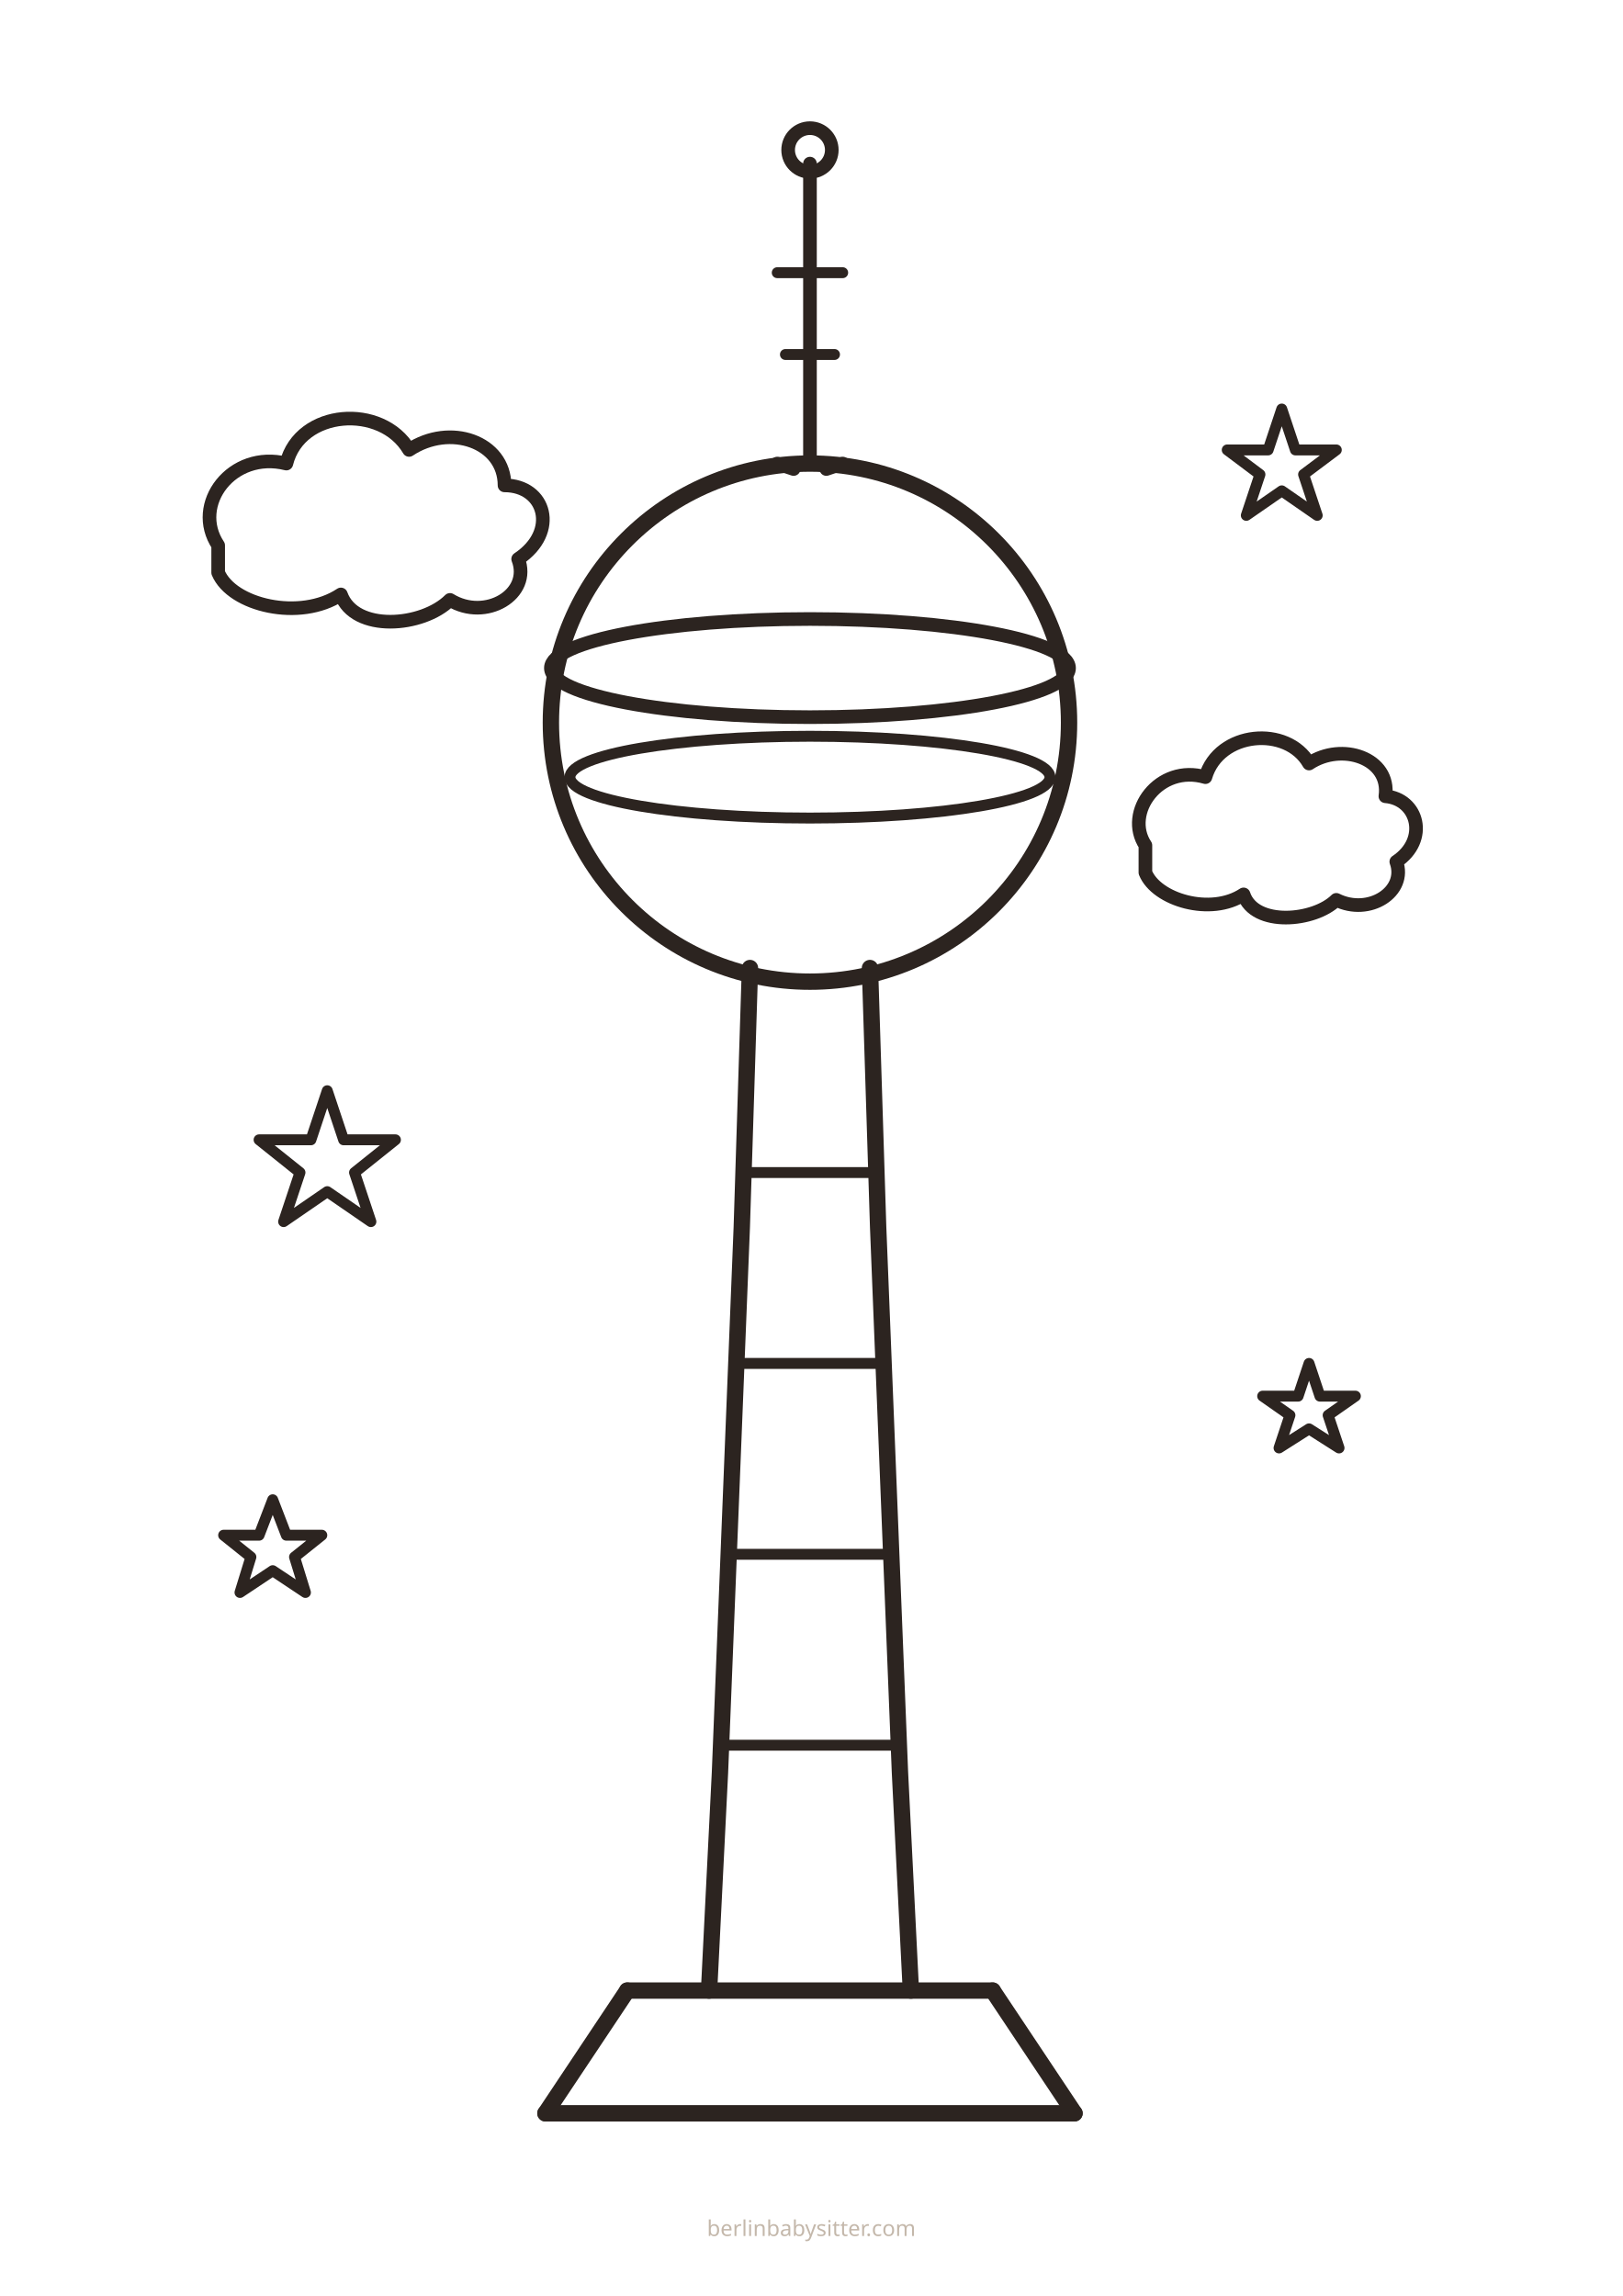
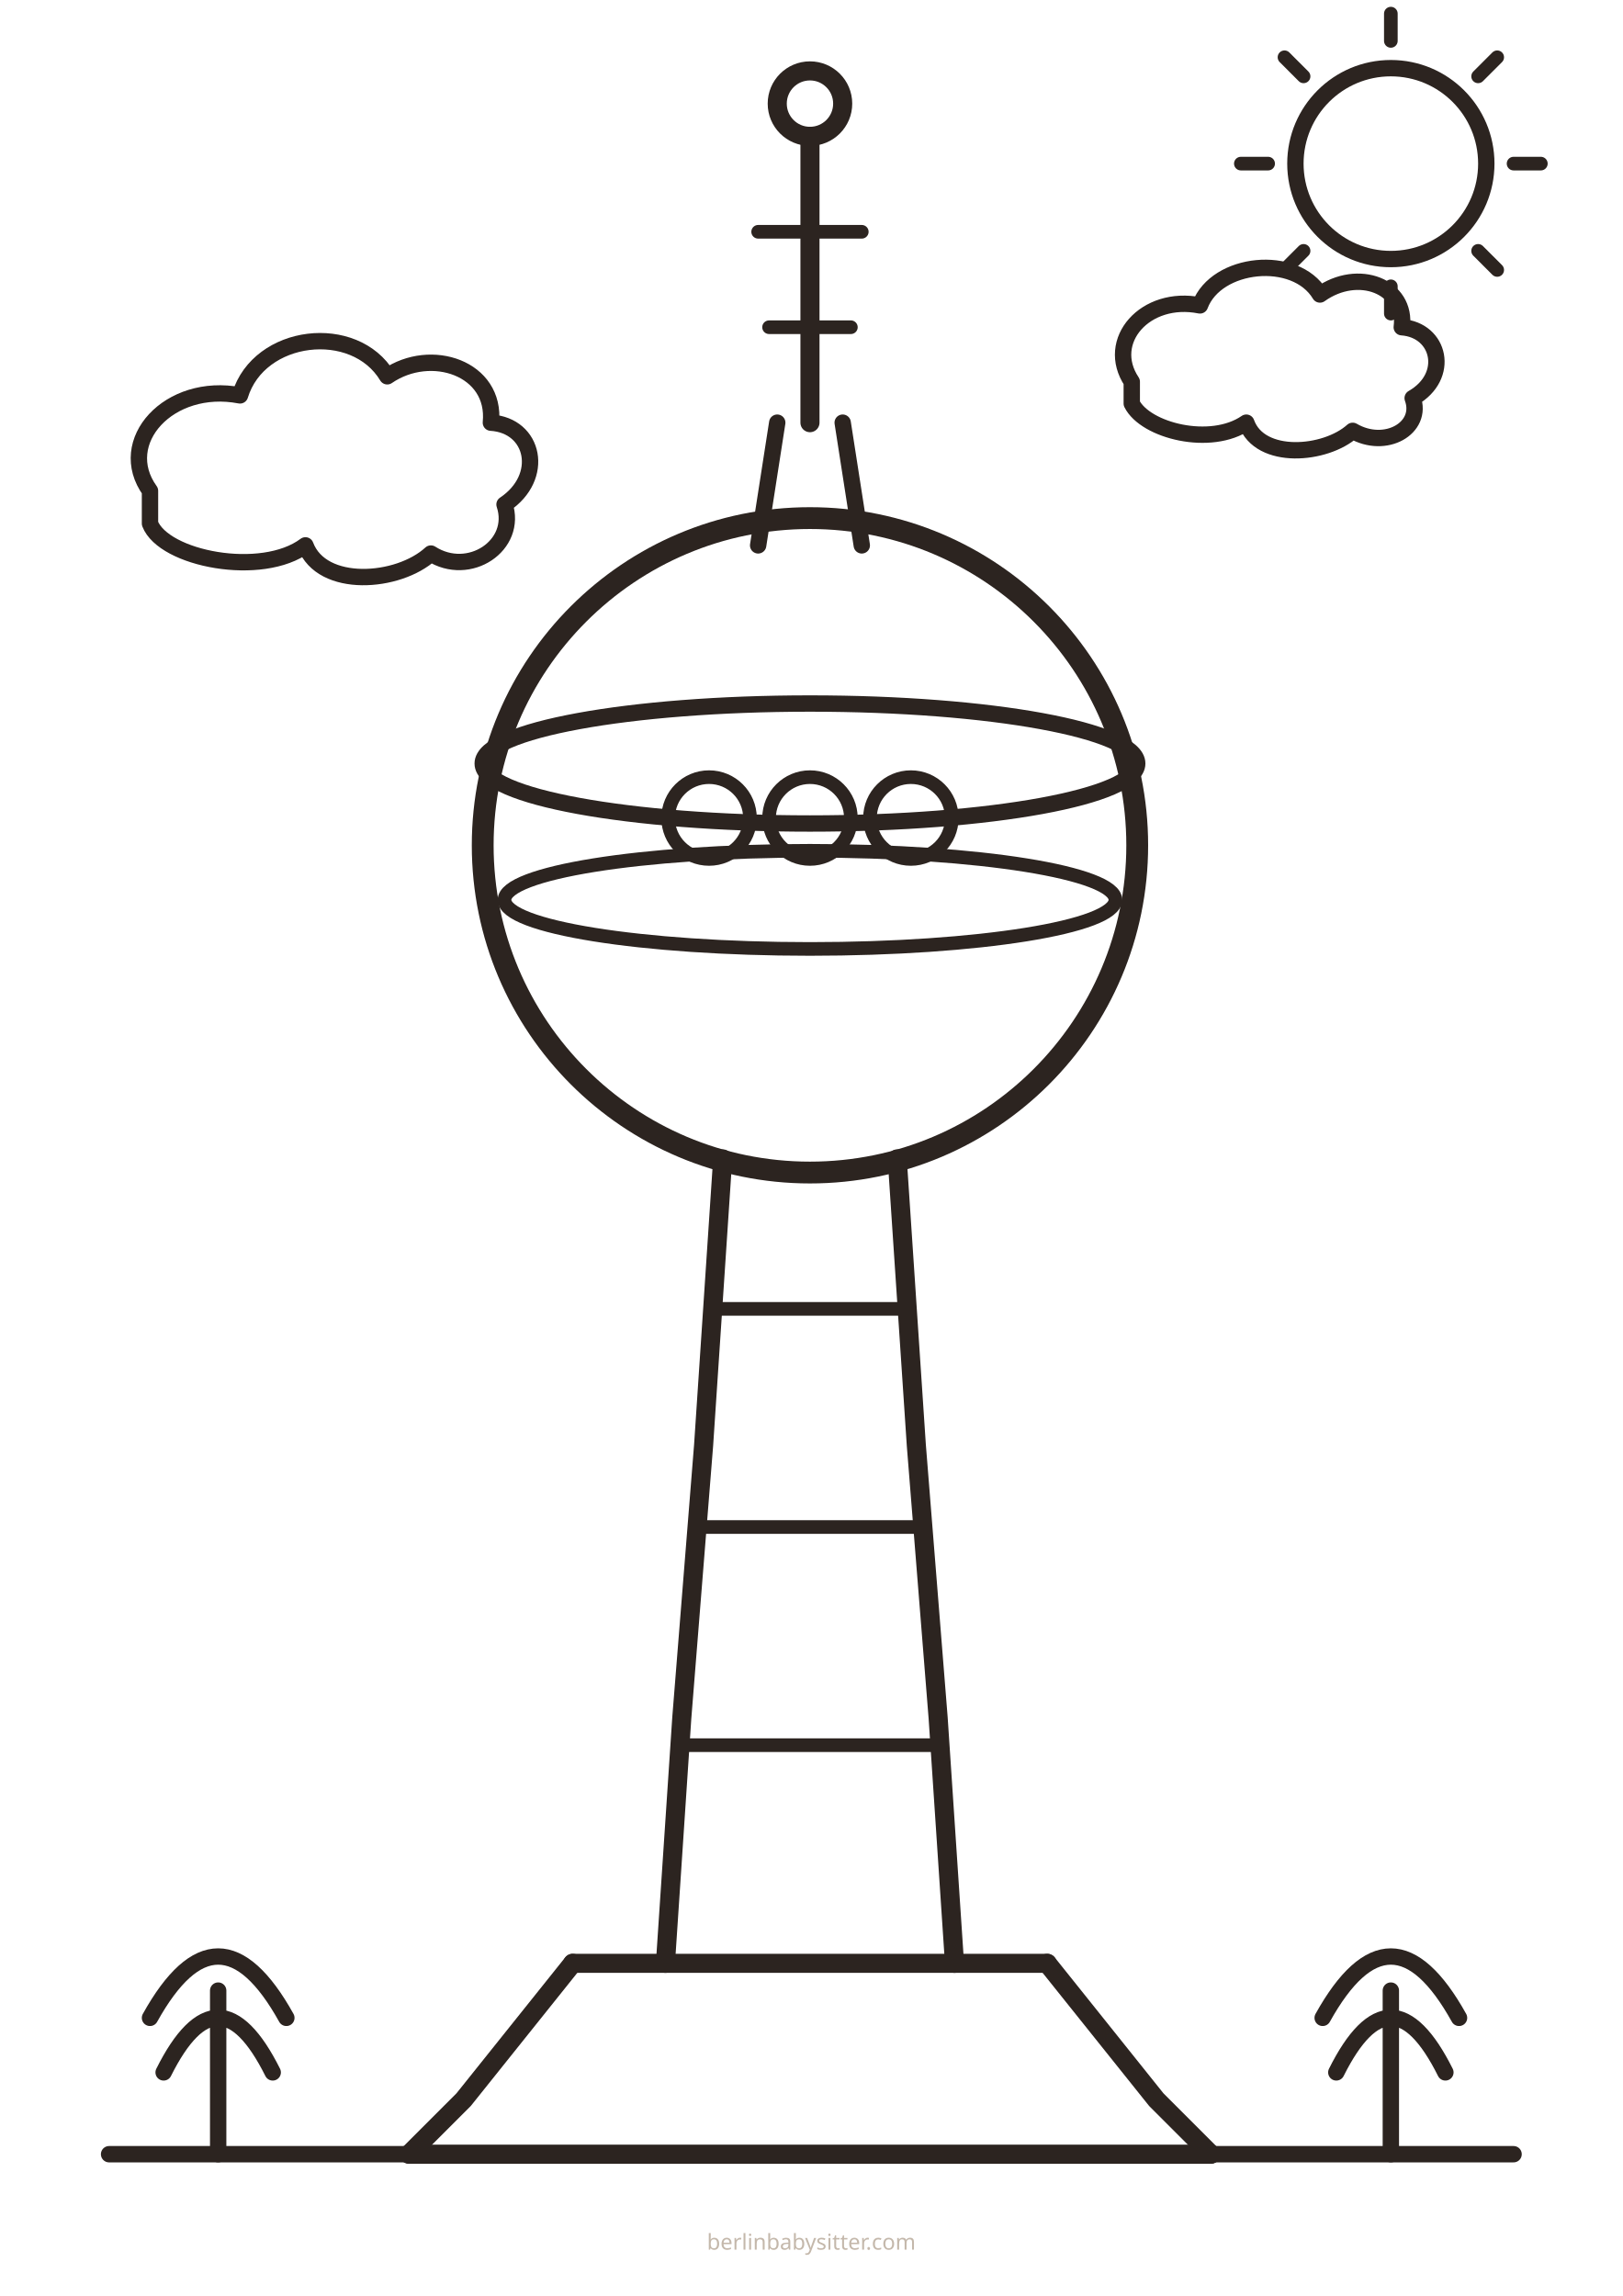
<svg xmlns="http://www.w3.org/2000/svg" viewBox="0 0 595 842" width="595" height="842" style="background: white">
-   <line x1="297" y1="60" x2="297" y2="170" stroke="#2C2420" fill="none" stroke-width="5" stroke-linecap="round" stroke-linejoin="round" />
-   <circle cx="297" cy="55" r="8" stroke="#2C2420" fill="none" stroke-width="5" stroke-linecap="round" stroke-linejoin="round" />
-   <line x1="285" y1="100" x2="309" y2="100" stroke="#2C2420" fill="none" stroke-width="4" stroke-linecap="round" stroke-linejoin="round" />
-   <line x1="288" y1="130" x2="306" y2="130" stroke="#2C2420" fill="none" stroke-width="4" stroke-linecap="round" stroke-linejoin="round" />
-   <circle cx="297" cy="265" r="95" stroke="#2C2420" fill="none" stroke-width="6" stroke-linecap="round" stroke-linejoin="round" />
-   <ellipse cx="297" cy="245" rx="95" ry="18" stroke="#2C2420" fill="none" stroke-width="5" stroke-linecap="round" stroke-linejoin="round" />
-   <ellipse cx="297" cy="285" rx="88" ry="15" stroke="#2C2420" fill="none" stroke-width="4" stroke-linecap="round" stroke-linejoin="round" />
-   <path d="M285 170 L291 172 L291 170 L297 170 L303 170 L303 172 L309 170" stroke="#2C2420" fill="none" stroke-width="5" stroke-linecap="round" stroke-linejoin="round" />
-   <path d="M275 355 L272 450 L268 550 L264 650 L260 730" stroke="#2C2420" fill="none" stroke-width="6" stroke-linecap="round" stroke-linejoin="round" />
-   <path d="M319 355 L322 450 L326 550 L330 650 L334 730" stroke="#2C2420" fill="none" stroke-width="6" stroke-linecap="round" stroke-linejoin="round" />
-   <line x1="273" y1="430" x2="321" y2="430" stroke="#2C2420" fill="none" stroke-width="4" stroke-linecap="round" stroke-linejoin="round" />
-   <line x1="270" y1="500" x2="324" y2="500" stroke="#2C2420" fill="none" stroke-width="4" stroke-linecap="round" stroke-linejoin="round" />
-   <line x1="267" y1="570" x2="327" y2="570" stroke="#2C2420" fill="none" stroke-width="4" stroke-linecap="round" stroke-linejoin="round" />
-   <line x1="265" y1="640" x2="329" y2="640" stroke="#2C2420" fill="none" stroke-width="4" stroke-linecap="round" stroke-linejoin="round" />
-   <path d="M230 730 L260 730 L334 730 L364 730" stroke="#2C2420" fill="none" stroke-width="6" stroke-linecap="round" stroke-linejoin="round" />
-   <path d="M230 730 L210 760 L200 775" stroke="#2C2420" fill="none" stroke-width="6" stroke-linecap="round" stroke-linejoin="round" />
-   <path d="M364 730 L384 760 L394 775" stroke="#2C2420" fill="none" stroke-width="6" stroke-linecap="round" stroke-linejoin="round" />
-   <line x1="200" y1="775" x2="394" y2="775" stroke="#2C2420" fill="none" stroke-width="6" stroke-linecap="round" stroke-linejoin="round" />
-   <path d="M80 200 C70 185, 85 165, 105 170 C110 150, 140 148, 150 165 C165 155, 185 162, 185 178 C200 178, 205 195, 190 205 C195 218, 178 228, 165 220 C155 230, 130 232, 125 218 C110 228, 85 222, 80 210 Z" stroke="#2C2420" fill="none" stroke-width="5" stroke-linecap="round" stroke-linejoin="round" />
-   <path d="M420 310 C412 298, 425 280, 442 285 C447 268, 472 266, 480 280 C492 272, 510 278, 508 292 C520 293, 524 308, 512 316 C516 327, 502 336, 490 330 C482 338, 460 340, 456 328 C444 336, 424 330, 420 320 Z" stroke="#2C2420" fill="none" stroke-width="5" stroke-linecap="round" stroke-linejoin="round" />
-   <path d="M120 400 L126 418 L145 418 L130 430 L136 448 L120 437 L104 448 L110 430 L95 418 L114 418 Z" stroke="#2C2420" fill="none" stroke-width="4" stroke-linecap="round" stroke-linejoin="round" />
-   <path d="M470 150 L475 165 L490 165 L478 174 L483 189 L470 180 L457 189 L462 174 L450 165 L465 165 Z" stroke="#2C2420" fill="none" stroke-width="4" stroke-linecap="round" stroke-linejoin="round" />
-   <path d="M100 550 L105 563 L118 563 L108 571 L112 584 L100 576 L88 584 L92 571 L82 563 L95 563 Z" stroke="#2C2420" fill="none" stroke-width="4" stroke-linecap="round" stroke-linejoin="round" />
-   <path d="M480 500 L484 512 L497 512 L487 519 L491 531 L480 524 L469 531 L473 519 L463 512 L476 512 Z" stroke="#2C2420" fill="none" stroke-width="4" stroke-linecap="round" stroke-linejoin="round" />
-   <text x="297.5" y="820" text-anchor="middle" font-family="sans-serif" font-size="8" fill="#C4B8AB">berlinbabysitter.com</text>
+   <circle cx="297" cy="38" r="12" stroke="#2C2420" fill="none" stroke-width="7" stroke-linecap="round" stroke-linejoin="round" />
+   <line x1="297" y1="50" x2="297" y2="155" stroke="#2C2420" fill="none" stroke-width="7" stroke-linecap="round" stroke-linejoin="round" />
+   <line x1="278" y1="85" x2="316" y2="85" stroke="#2C2420" fill="none" stroke-width="5" stroke-linecap="round" stroke-linejoin="round" />
+   <line x1="282" y1="120" x2="312" y2="120" stroke="#2C2420" fill="none" stroke-width="5" stroke-linecap="round" stroke-linejoin="round" />
+   <path d="M285 155 L278 200" stroke="#2C2420" fill="none" stroke-width="6" stroke-linecap="round" stroke-linejoin="round" />
+   <path d="M309 155 L316 200" stroke="#2C2420" fill="none" stroke-width="6" stroke-linecap="round" stroke-linejoin="round" />
+   <circle cx="297" cy="310" r="120" stroke="#2C2420" fill="none" stroke-width="8" stroke-linecap="round" stroke-linejoin="round" />
+   <ellipse cx="297" cy="280" rx="120" ry="22" stroke="#2C2420" fill="none" stroke-width="6" stroke-linecap="round" stroke-linejoin="round" />
+   <ellipse cx="297" cy="330" rx="112" ry="18" stroke="#2C2420" fill="none" stroke-width="5" stroke-linecap="round" stroke-linejoin="round" />
+   <circle cx="260" cy="300" r="15" stroke="#2C2420" fill="none" stroke-width="5" stroke-linecap="round" stroke-linejoin="round" />
+   <circle cx="297" cy="300" r="15" stroke="#2C2420" fill="none" stroke-width="5" stroke-linecap="round" stroke-linejoin="round" />
+   <circle cx="334" cy="300" r="15" stroke="#2C2420" fill="none" stroke-width="5" stroke-linecap="round" stroke-linejoin="round" />
+   <path d="M265 425 L258 530 L250 630 L244 720" stroke="#2C2420" fill="none" stroke-width="7" stroke-linecap="round" stroke-linejoin="round" />
+   <path d="M329 425 L336 530 L344 630 L350 720" stroke="#2C2420" fill="none" stroke-width="7" stroke-linecap="round" stroke-linejoin="round" />
+   <line x1="261" y1="480" x2="333" y2="480" stroke="#2C2420" fill="none" stroke-width="5" stroke-linecap="round" stroke-linejoin="round" />
+   <line x1="256" y1="560" x2="338" y2="560" stroke="#2C2420" fill="none" stroke-width="5" stroke-linecap="round" stroke-linejoin="round" />
+   <line x1="251" y1="640" x2="343" y2="640" stroke="#2C2420" fill="none" stroke-width="5" stroke-linecap="round" stroke-linejoin="round" />
+   <path d="M210 720 L244 720 L350 720 L384 720" stroke="#2C2420" fill="none" stroke-width="7" stroke-linecap="round" stroke-linejoin="round" />
+   <path d="M210 720 L170 770 L150 790" stroke="#2C2420" fill="none" stroke-width="7" stroke-linecap="round" stroke-linejoin="round" />
+   <path d="M384 720 L424 770 L444 790" stroke="#2C2420" fill="none" stroke-width="7" stroke-linecap="round" stroke-linejoin="round" />
+   <line x1="150" y1="790" x2="444" y2="790" stroke="#2C2420" fill="none" stroke-width="7" stroke-linecap="round" stroke-linejoin="round" />
+   <line x1="40" y1="790" x2="555" y2="790" stroke="#2C2420" fill="none" stroke-width="6" stroke-linecap="round" stroke-linejoin="round" />
+   <path d="M55 180 C42 162, 62 140, 88 145 C95 122, 130 118, 142 138 C158 127, 182 135, 180 155 C196 156, 200 175, 185 185 C190 200, 172 212, 158 203 C146 214, 118 216, 112 200 C96 212, 60 205, 55 192 Z" stroke="#2C2420" fill="none" stroke-width="6" stroke-linecap="round" stroke-linejoin="round" />
+   <path d="M415 140 C405 125, 420 108, 440 112 C446 96, 475 93, 484 108 C498 98, 516 105, 514 120 C528 121, 532 138, 518 146 C522 157, 508 165, 496 158 C486 167, 462 169, 457 155 C444 164, 420 158, 415 148 Z" stroke="#2C2420" fill="none" stroke-width="6" stroke-linecap="round" stroke-linejoin="round" />
+   <circle cx="510" cy="60" r="35" stroke="#2C2420" fill="none" stroke-width="6" stroke-linecap="round" stroke-linejoin="round" />
+   <line x1="510" y1="15" x2="510" y2="5" stroke="#2C2420" fill="none" stroke-width="5" stroke-linecap="round" />
+   <line x1="510" y1="105" x2="510" y2="115" stroke="#2C2420" fill="none" stroke-width="5" stroke-linecap="round" />
+   <line x1="465" y1="60" x2="455" y2="60" stroke="#2C2420" fill="none" stroke-width="5" stroke-linecap="round" />
+   <line x1="555" y1="60" x2="565" y2="60" stroke="#2C2420" fill="none" stroke-width="5" stroke-linecap="round" />
+   <line x1="478" y1="28" x2="471" y2="21" stroke="#2C2420" fill="none" stroke-width="5" stroke-linecap="round" />
+   <line x1="542" y1="92" x2="549" y2="99" stroke="#2C2420" fill="none" stroke-width="5" stroke-linecap="round" />
+   <line x1="478" y1="92" x2="471" y2="99" stroke="#2C2420" fill="none" stroke-width="5" stroke-linecap="round" />
+   <line x1="542" y1="28" x2="549" y2="21" stroke="#2C2420" fill="none" stroke-width="5" stroke-linecap="round" />
+   <path d="M80 790 L80 730 M60 760 Q80 720 100 760 M55 740 Q80 695 105 740" stroke="#2C2420" fill="none" stroke-width="6" stroke-linecap="round" stroke-linejoin="round" />
+   <path d="M510 790 L510 730 M490 760 Q510 720 530 760 M485 740 Q510 695 535 740" stroke="#2C2420" fill="none" stroke-width="6" stroke-linecap="round" stroke-linejoin="round" />
+   <text x="297.5" y="825" text-anchor="middle" font-family="sans-serif" font-size="8" fill="#C4B8AB">berlinbabysitter.com</text>
</svg>
